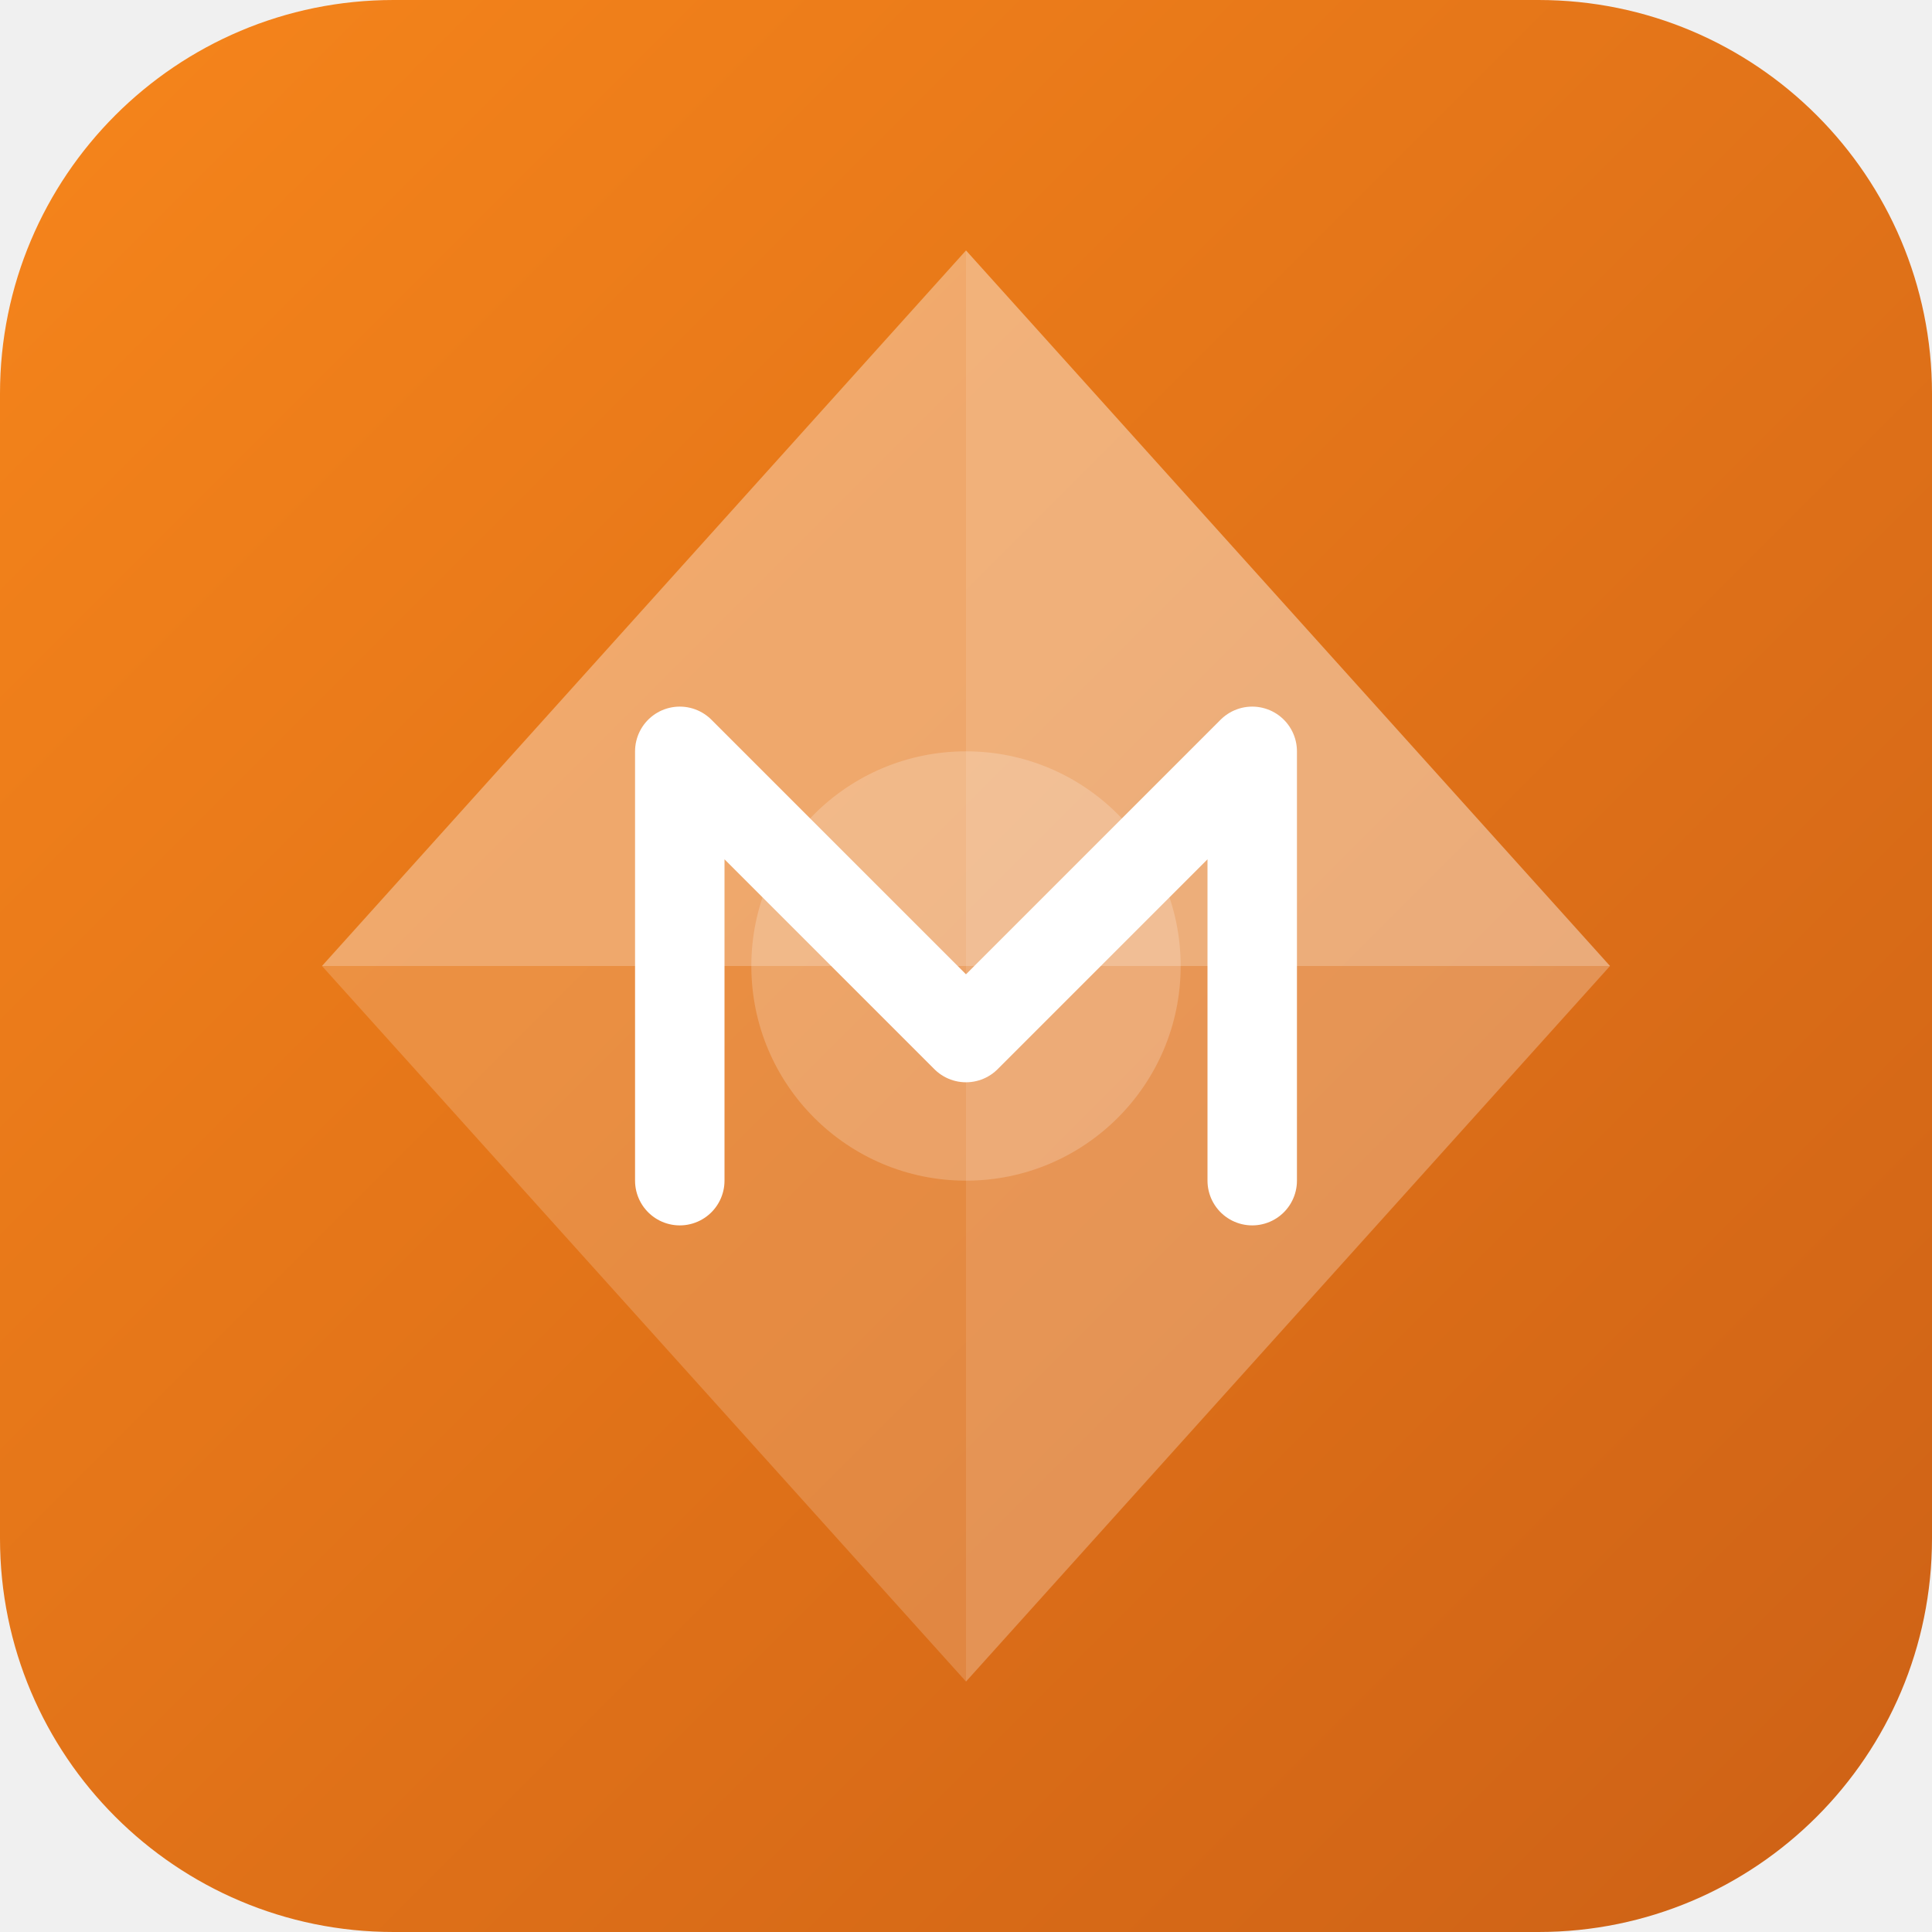
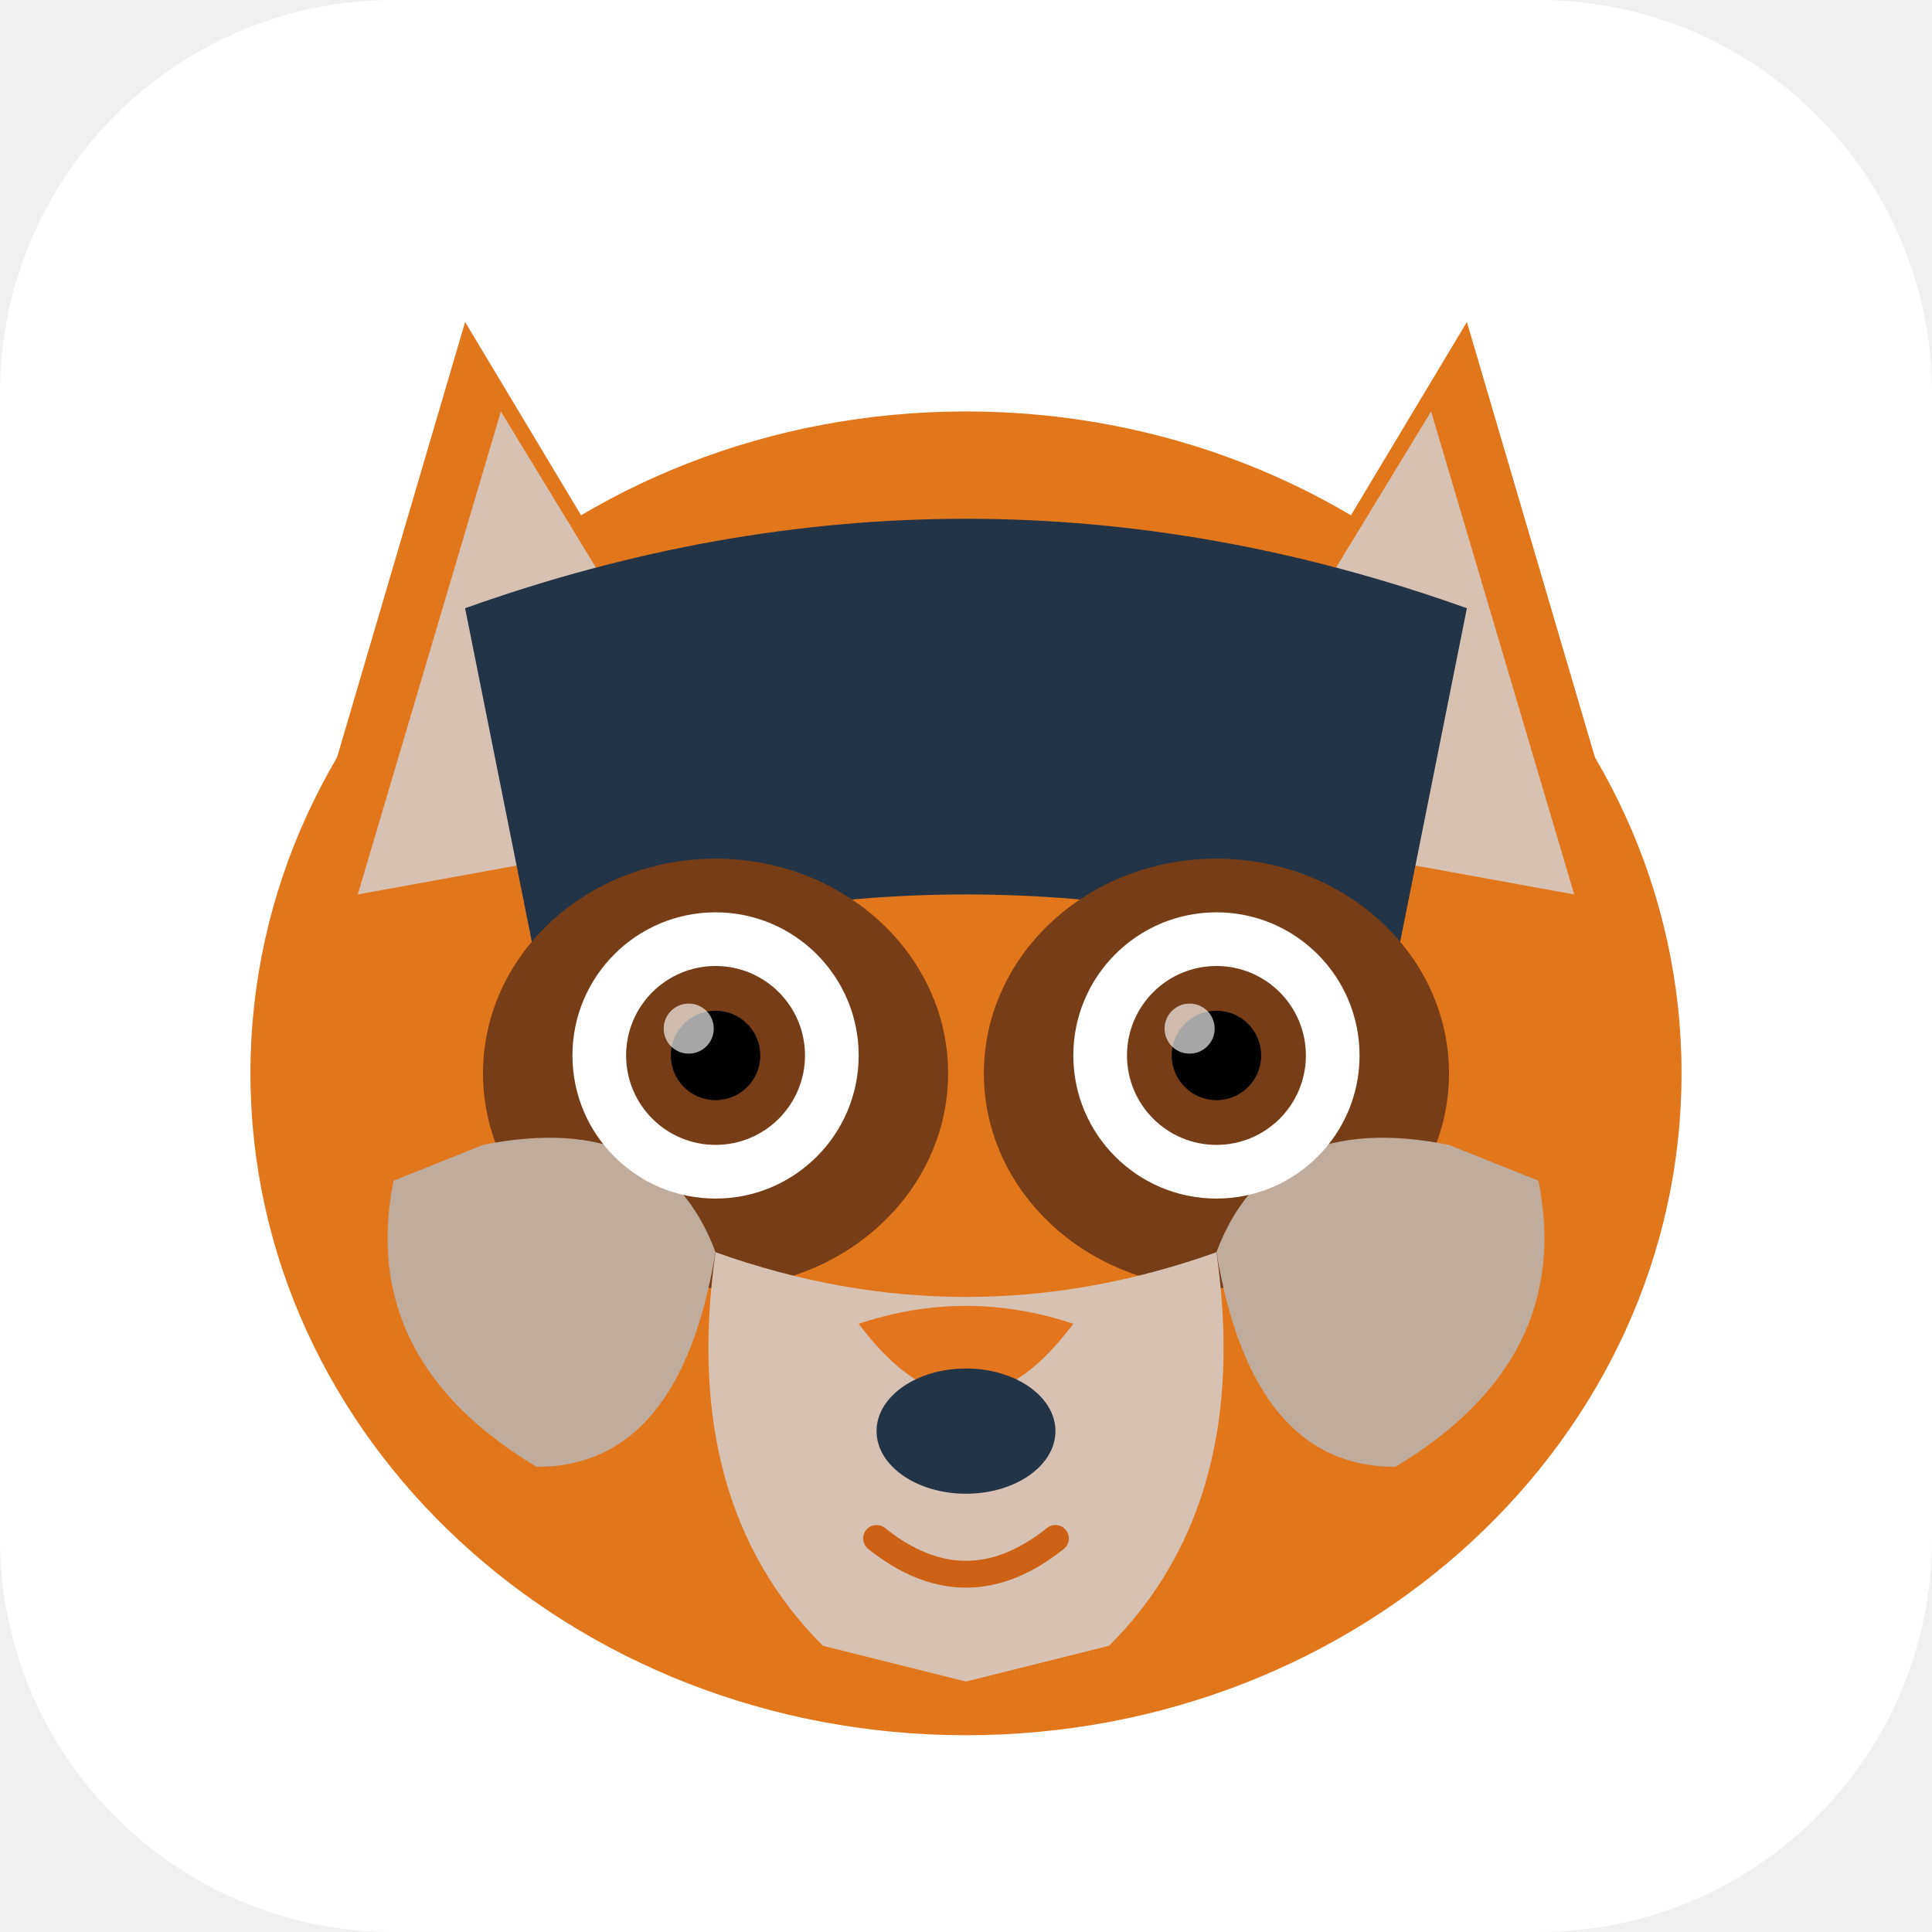
<svg xmlns="http://www.w3.org/2000/svg" viewBox="0 0 108 108" fill="none">
-   <defs>
-     <linearGradient id="mm-bg" x1="0" y1="0" x2="108" y2="108" gradientUnits="userSpaceOnUse">
-       <stop stop-color="#F6851B" />
-       <stop offset="1" stop-color="#CD6116" />
-     </linearGradient>
-   </defs>
-   <rect width="108" height="108" rx="22" fill="url(#mm-bg)" />
-   <polygon points="54,14 90,54 54,94 18,54" fill="white" opacity="0.18" />
-   <polygon points="54,14 90,54 54,54" fill="white" opacity="0.30" />
-   <polygon points="54,54 90,54 54,94" fill="white" opacity="0.10" />
-   <polygon points="54,14 54,54 18,54" fill="white" opacity="0.22" />
-   <circle cx="54" cy="54" r="12" fill="white" opacity="0.20" />
-   <path d="M38 66 L38 42 L54 58 L70 42 L70 66" stroke="white" stroke-width="5" stroke-linejoin="round" stroke-linecap="round" fill="none" />
+   <rect width="108" height="108" rx="22" fill="#FFFFFF" />
+   <ellipse cx="54" cy="60" rx="40" ry="37" fill="#E2761B" />
+   <polygon points="16,52 26,18 44,48" fill="#E2761B" />
+   <polygon points="20,50 28,23 42,46" fill="#D7C1B3" />
+   <polygon points="92,52 82,18 64,48" fill="#E2761B" />
+   <polygon points="88,50 80,23 66,46" fill="#D7C1B3" />
+   <path d="M26,34 Q54,24 82,34 L78,54 Q54,46 30,54 Z" fill="#233447" />
+   <ellipse cx="40" cy="60" rx="13" ry="12" fill="#763D16" />
+   <ellipse cx="68" cy="60" rx="13" ry="12" fill="#763D16" />
+   <path d="M40,70 Q54,75 68,70 Q70,84 62,92 L54,94 L46,92 Q38,84 40,70 Z" fill="#D7C1B3" />
+   <path d="M27,64 Q37,62 40,70 Q38,82 30,82 Q20,76 22,66 Z" fill="#C0AC9D" />
+   <path d="M81,64 Q71,62 68,70 Q70,82 78,82 Q88,76 86,66 Z" fill="#C0AC9D" />
+   <ellipse cx="40" cy="59" rx="8" ry="8" fill="white" />
+   <ellipse cx="40" cy="59" rx="5" ry="5" fill="#763D16" />
+   <circle cx="40" cy="59" r="2.5" fill="#000000" />
+   <circle cx="38.5" cy="57.5" r="1.4" fill="white" opacity="0.65" />
+   <ellipse cx="68" cy="59" rx="8" ry="8" fill="white" />
+   <ellipse cx="68" cy="59" rx="5" ry="5" fill="#763D16" />
+   <circle cx="68" cy="59" r="2.5" fill="#000000" />
+   <circle cx="66.5" cy="57.5" r="1.4" fill="white" opacity="0.65" />
+   <path d="M48,74 Q54,72 60,74 Q57,78 54,78 Q51,78 48,74 Z" fill="#E4751F" />
+   <ellipse cx="54" cy="80" rx="5" ry="3.5" fill="#233447" />
+   <path d="M49,86 Q54,90 59,86" stroke="#CD6116" stroke-width="1.5" fill="none" stroke-linecap="round" />
</svg>
